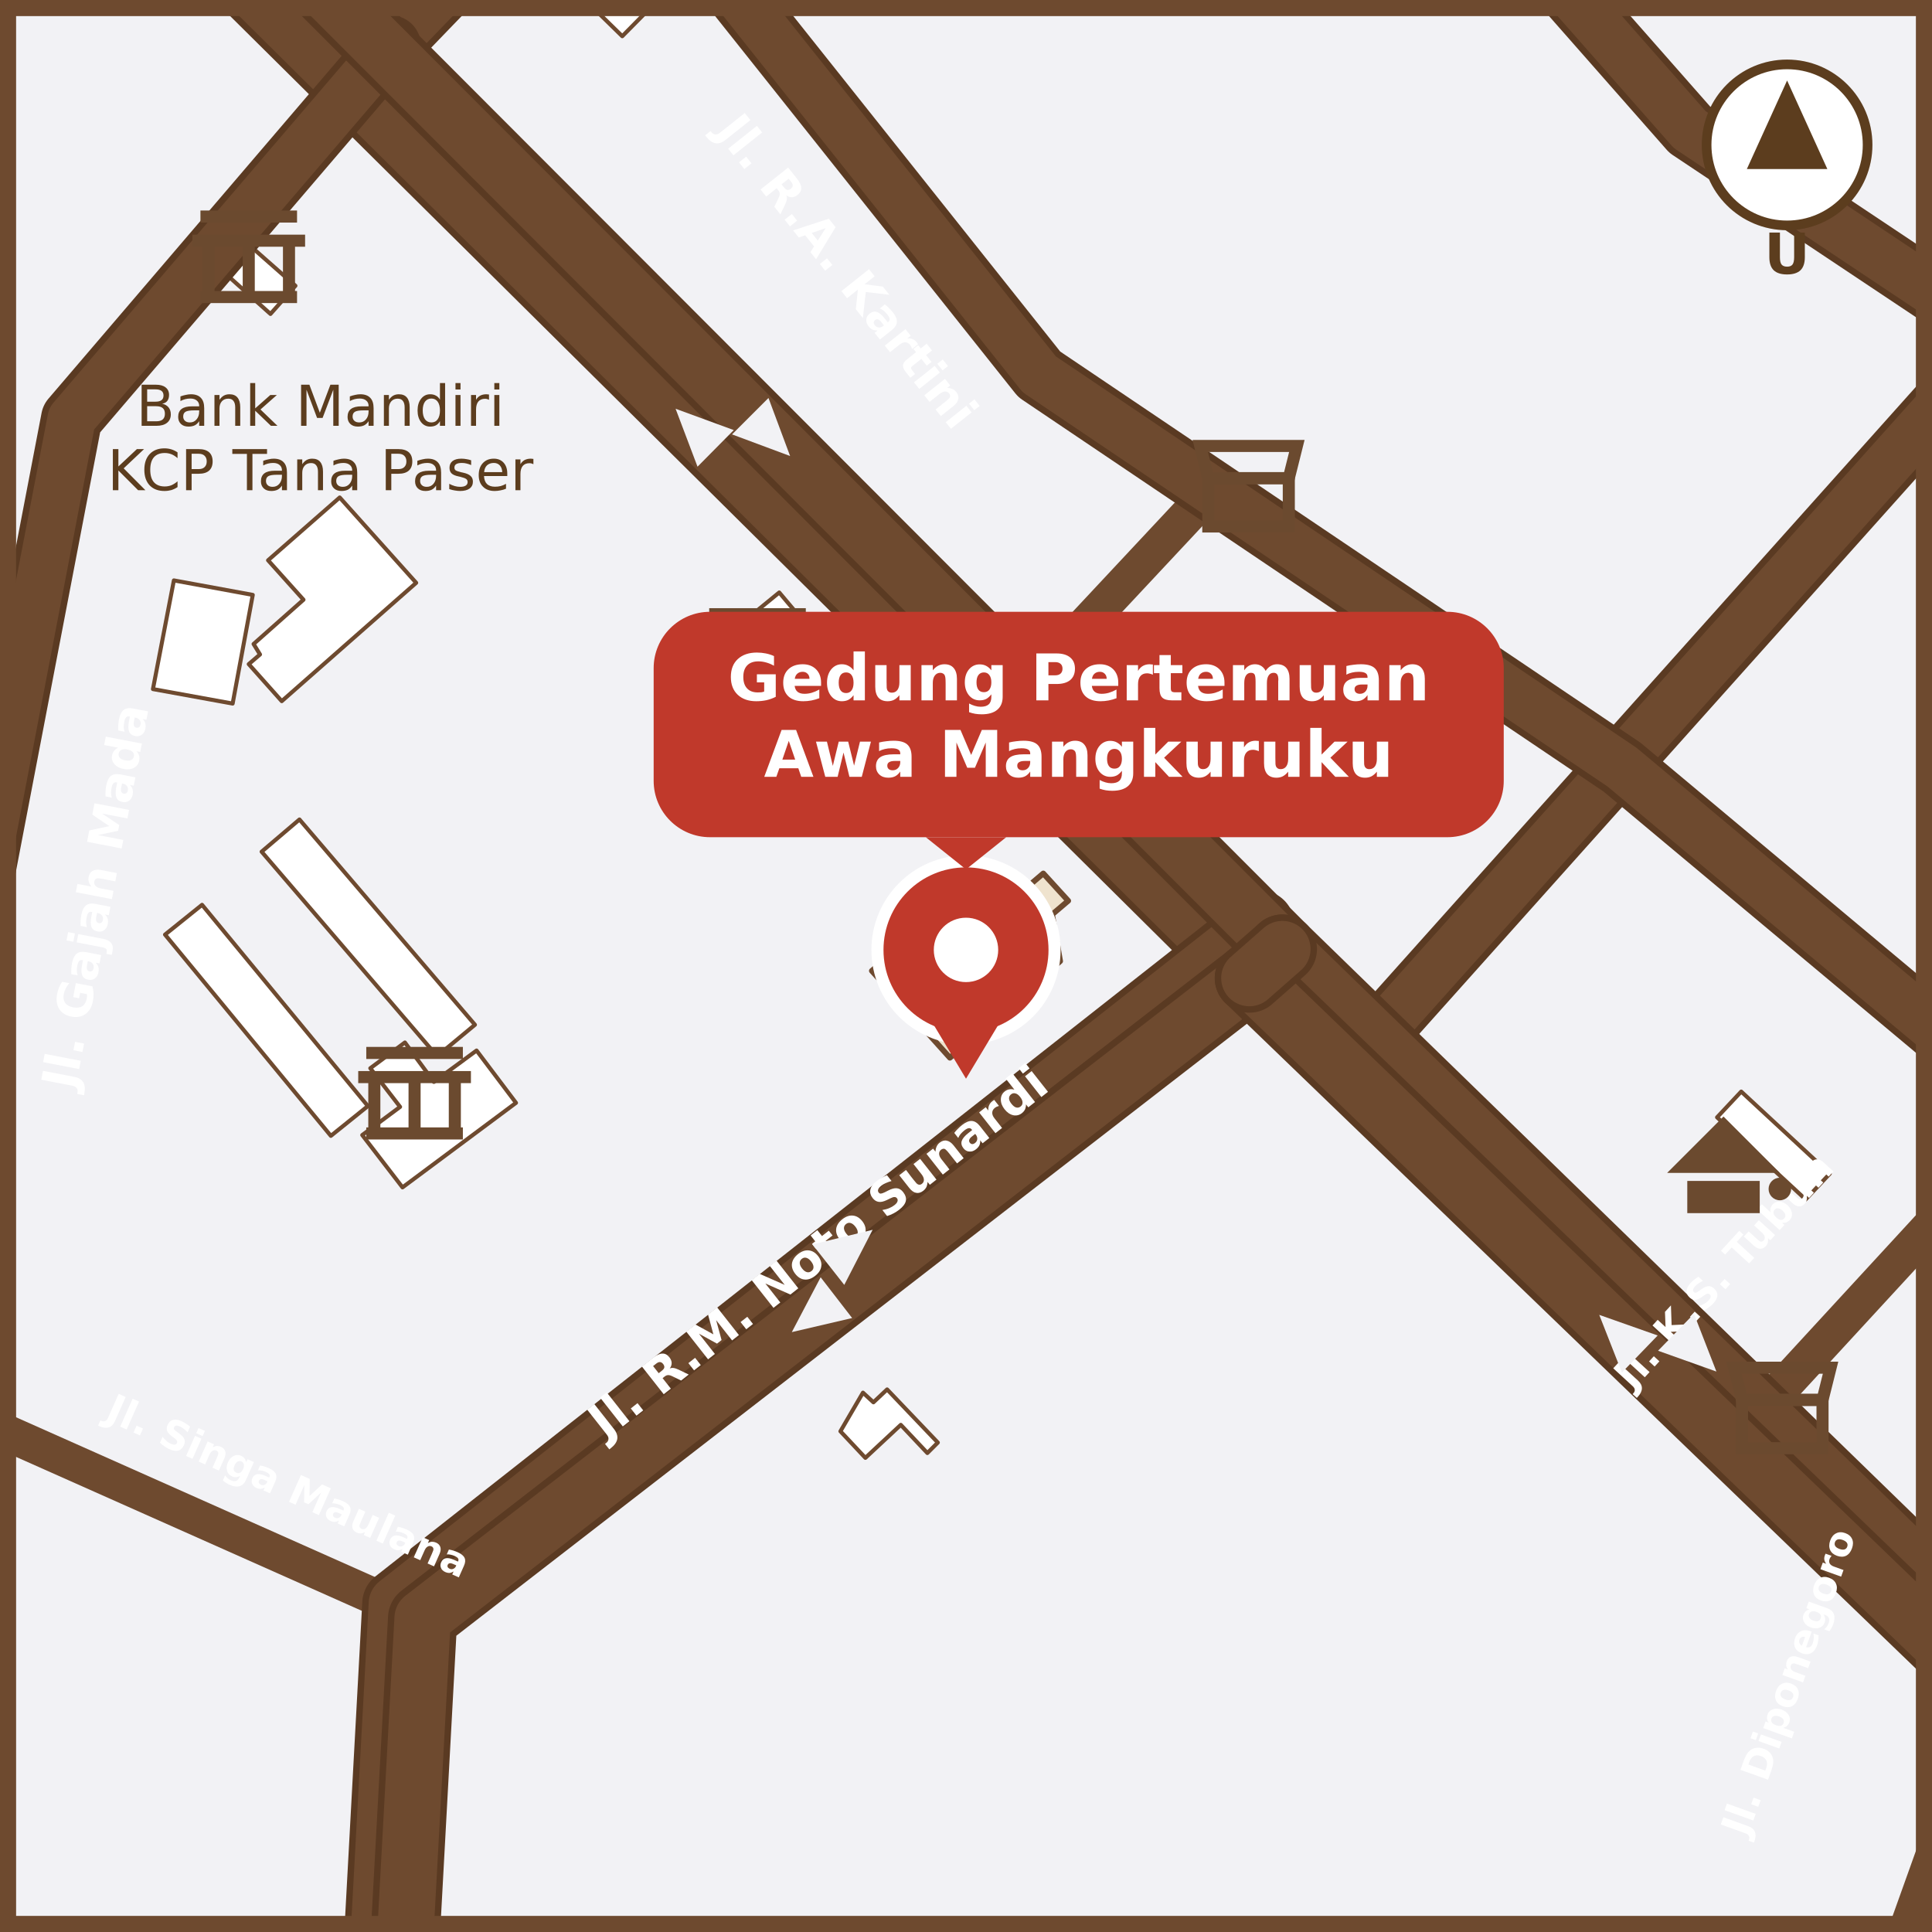
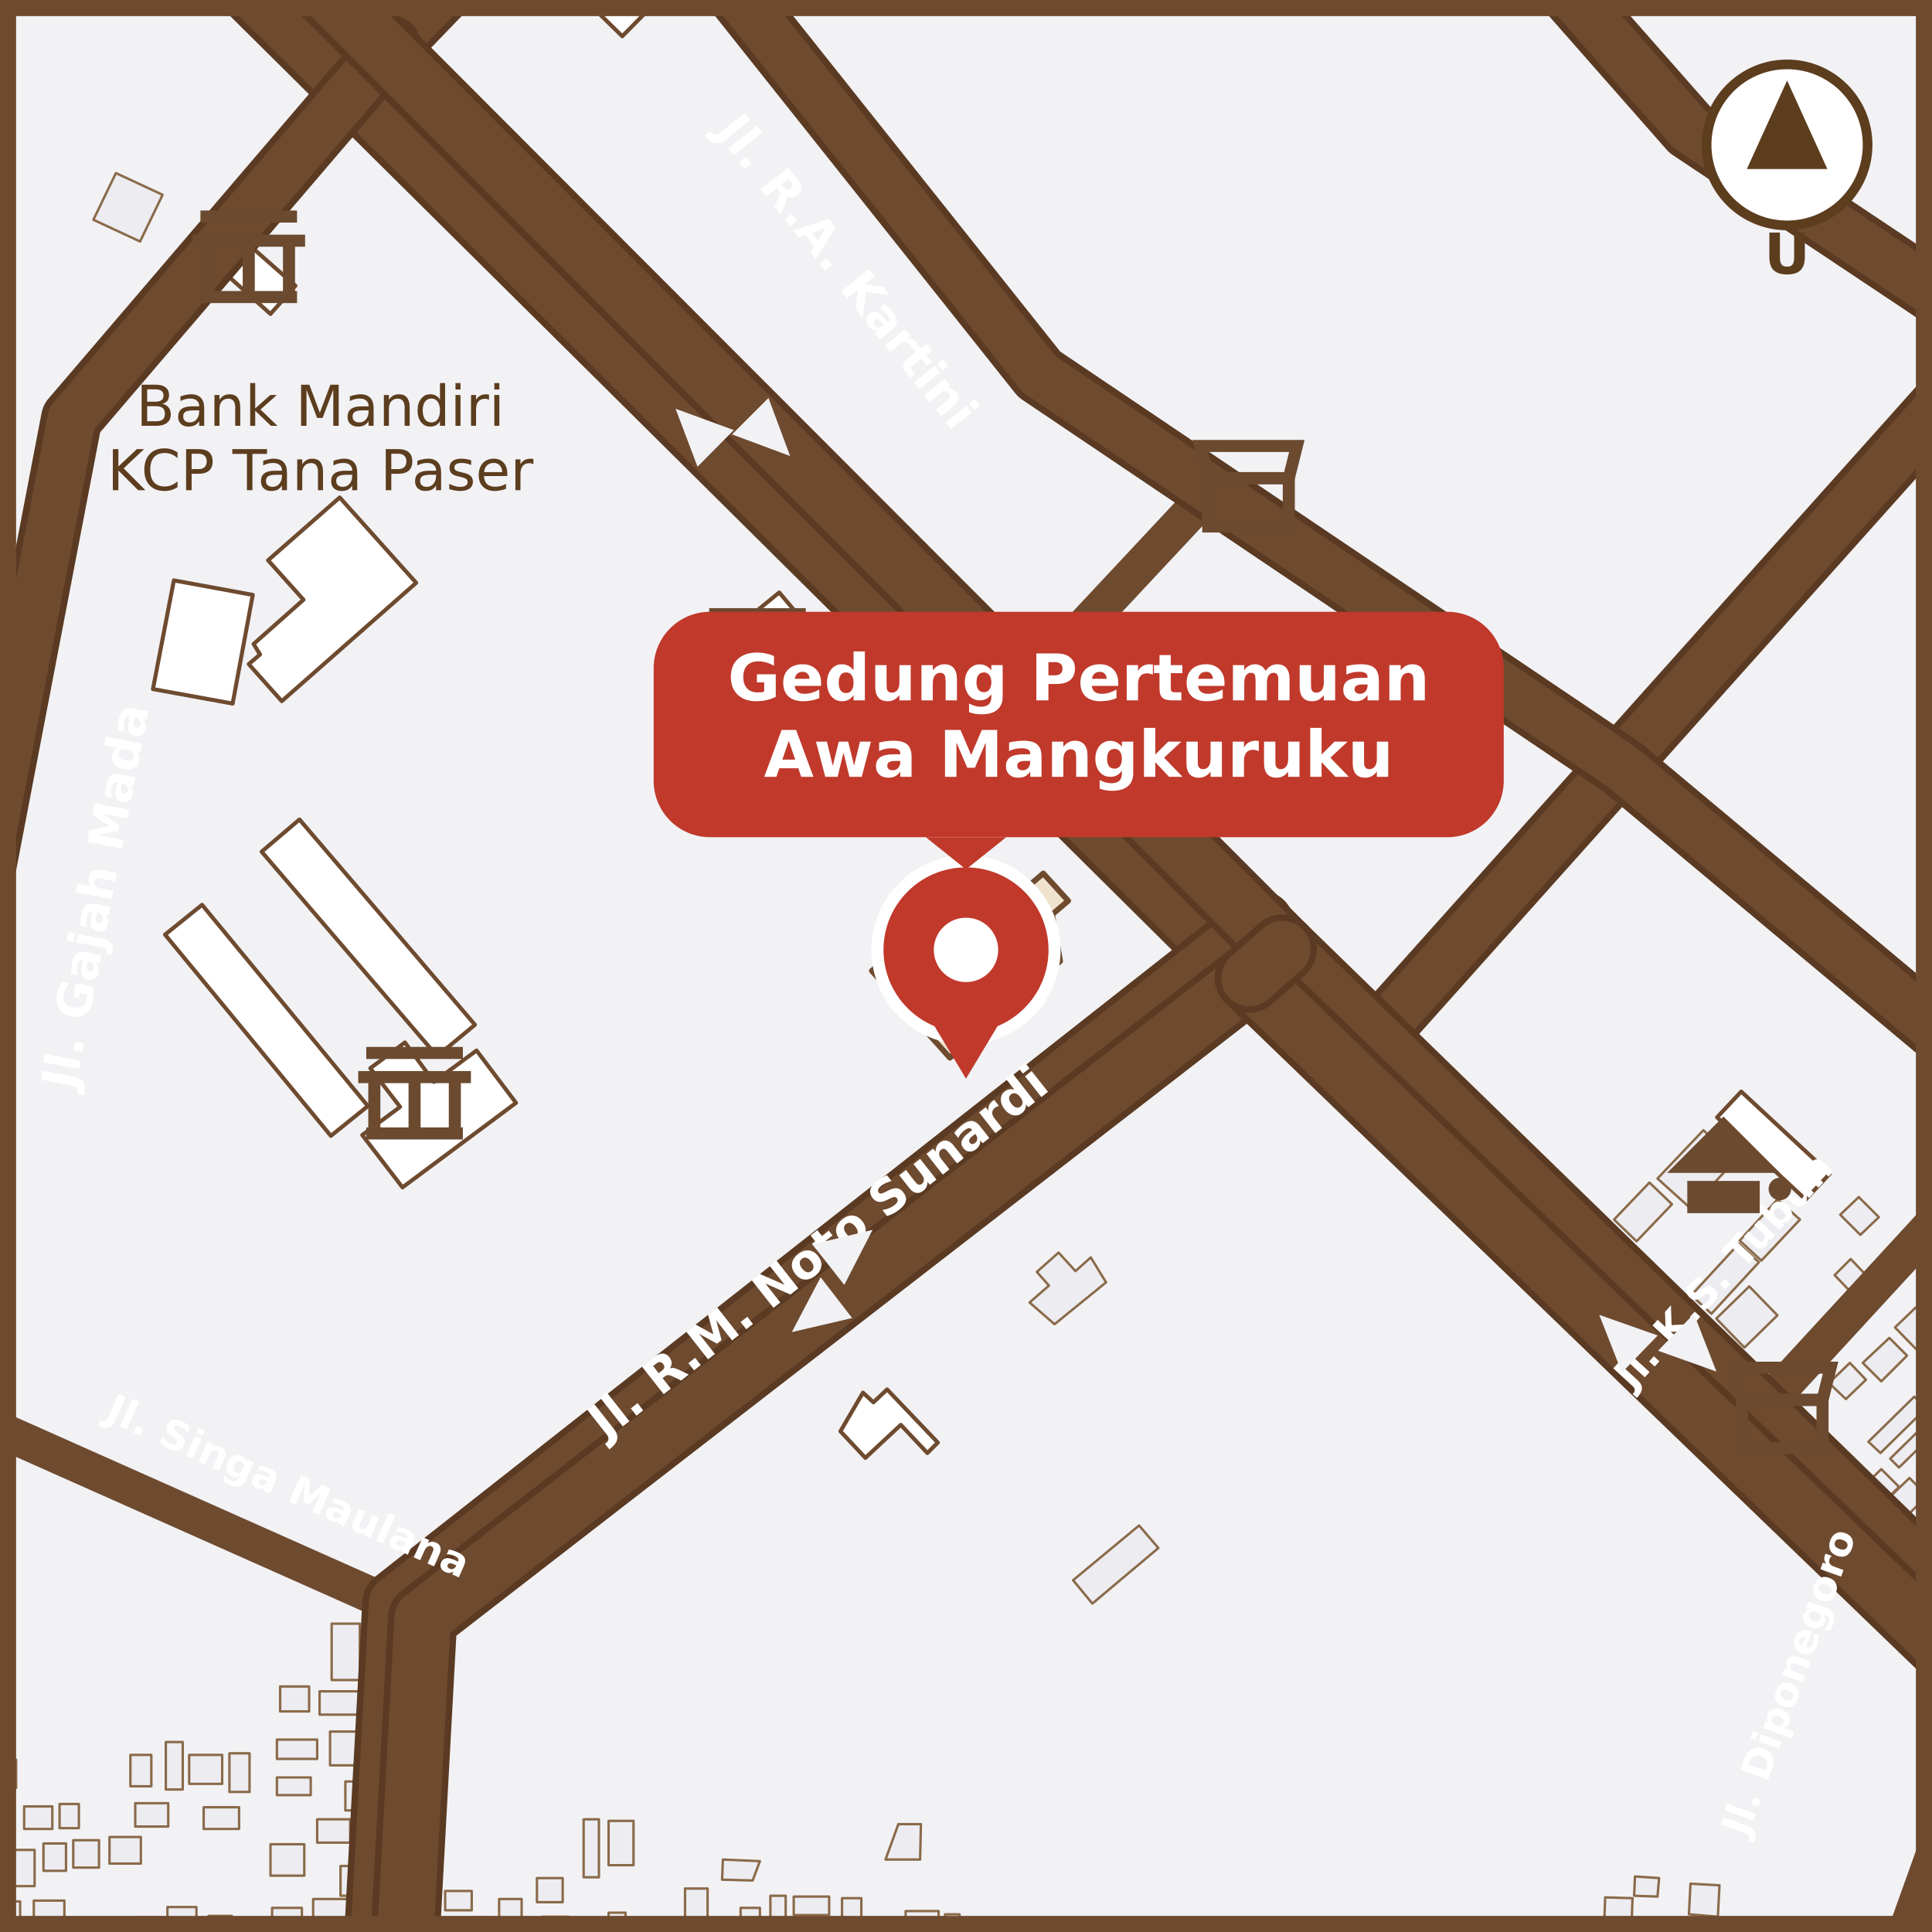
<svg xmlns="http://www.w3.org/2000/svg" viewBox="0 0 240 240" width="240" height="240">
  <rect x="0" y="0" width="240" height="240" fill="#F2F2F5" />
-   <polygon points="127.6,110.2 129.6,108.5 132.7,111.9 130.7,113.6 131.7,119.4 118.0,131.4 108.3,120.6 121.9,108.7 126.1,108.5 127.6,110.2" fill="#EFE3CE" stroke="#6E4A2F" stroke-width="0.7" stroke-linejoin="round" />
+   <polygon points="127.9,161.8 130.3,159.7 128.8,158.0 131.5,155.6 133.6,157.9 135.5,156.2 137.4,159.3 131.0,164.5 127.9,161.8" fill="#ECECF1" stroke="#8A6A4A" stroke-width="0.3" stroke-linejoin="round" />
+   <polygon points="143.9,192.3 141.5,189.5 133.3,196.3 135.7,199.2 143.9,192.3" fill="#ECECF1" stroke="#8A6A4A" stroke-width="0.3" stroke-linejoin="round" />
+   <polygon points="204.9,146.9 207.7,149.6 203.3,154.2 200.5,151.5 204.9,146.9" fill="#ECECF1" stroke="#8A6A4A" stroke-width="0.3" stroke-linejoin="round" />
+   <polygon points="215.6,144.1 210.0,150.1 205.9,146.4 211.6,140.4 215.6,144.1" fill="#ECECF1" stroke="#8A6A4A" stroke-width="0.3" stroke-linejoin="round" />
+   <polygon points="216.0,154.5 218.5,156.8 212.6,163.2 210.1,160.9 216.0,154.5" fill="#ECECF1" stroke="#8A6A4A" stroke-width="0.3" stroke-linejoin="round" />
+   <polygon points="216.1,154.1 220.8,149.0 223.6,151.5 218.8,156.6 216.1,154.1" fill="#ECECF1" stroke="#8A6A4A" stroke-width="0.3" stroke-linejoin="round" />
+   <polygon points="213.2,163.8 217.3,159.8 220.8,163.4 216.7,167.4 213.2,163.8" fill="#ECECF1" stroke="#8A6A4A" stroke-width="0.3" stroke-linejoin="round" />
+   <polygon points="111.6,226.6 110.0,231.0 114.3,231.0 114.4,226.6 111.6,226.6" fill="#ECECF1" stroke="#8A6A4A" stroke-width="0.3" stroke-linejoin="round" />
+   <polygon points="41.2,201.7 44.7,201.7 44.7,208.7 41.2,208.7 41.2,201.7" fill="#ECECF1" stroke="#8A6A4A" stroke-width="0.3" stroke-linejoin="round" />
+   <polygon points="230.9,148.7 233.4,151.2 231.1,153.4 228.6,150.9 230.9,148.7" fill="#ECECF1" stroke="#8A6A4A" stroke-width="0.3" stroke-linejoin="round" />
+   <polygon points="93.5,233.6 94.4,231.2 89.8,231.0 89.7,233.5 93.5,233.6" fill="#ECECF1" stroke="#8A6A4A" stroke-width="0.3" stroke-linejoin="round" />
+   <polygon points="229.9,156.4 232.1,158.7 230.1,160.7 227.9,158.4 229.9,156.4" fill="#ECECF1" stroke="#8A6A4A" stroke-width="0.3" stroke-linejoin="round" />
+   <polygon points="75.6,226.2 78.7,226.2 78.7,231.7 75.6,231.7 75.6,226.2" fill="#ECECF1" stroke="#8A6A4A" stroke-width="0.3" stroke-linejoin="round" />
+   <polygon points="98.6,235.6 103.0,235.6 103.0,237.9 98.6,237.9 98.6,235.6" fill="#ECECF1" stroke="#8A6A4A" stroke-width="0.3" stroke-linejoin="round" />
+   <polygon points="104.6,235.8 107.0,235.8 107.0,240.3 104.6,240.3 104.6,235.8" fill="#ECECF1" stroke="#8A6A4A" stroke-width="0.3" stroke-linejoin="round" />
+   <polygon points="72.5,226.0 74.4,226.0 74.4,233.2 72.5,233.2 72.5,226.0" fill="#ECECF1" stroke="#8A6A4A" stroke-width="0.3" stroke-linejoin="round" />
+   <polygon points="117.4,237.8 119.2,237.8 119.2,242.7 117.4,242.7 117.4,237.8" fill="#ECECF1" stroke="#8A6A4A" stroke-width="0.3" stroke-linejoin="round" />
+   <polygon points="39.7,210.1 45.1,210.1 45.1,213.0 39.7,213.0 39.7,210.1" fill="#ECECF1" stroke="#8A6A4A" stroke-width="0.3" stroke-linejoin="round" />
+   <polygon points="95.7,235.5 97.6,235.5 97.6,241.8 95.7,241.8 95.7,235.5" fill="#ECECF1" stroke="#8A6A4A" stroke-width="0.3" stroke-linejoin="round" />
+   <polygon points="229.8,169.3 231.8,171.4 229.3,173.8 227.2,171.8 229.8,169.3" fill="#ECECF1" stroke="#8A6A4A" stroke-width="0.3" stroke-linejoin="round" />
+   <polygon points="85.1,234.6 87.9,234.6 87.9,239.8 85.1,239.8 85.1,234.6" fill="#ECECF1" stroke="#8A6A4A" stroke-width="0.3" stroke-linejoin="round" />
+   <polygon points="112.5,237.4 116.6,237.4 116.6,248.4 112.5,248.4 112.5,237.4" fill="#ECECF1" stroke="#8A6A4A" stroke-width="0.3" stroke-linejoin="round" />
+   <polygon points="92.0,237.0 94.4,237.0 94.4,241.9 92.0,241.9 92.0,237.0" fill="#ECECF1" stroke="#8A6A4A" stroke-width="0.3" stroke-linejoin="round" />
+   <polygon points="34.8,209.5 38.4,209.5 38.4,212.6 34.8,212.6 34.8,209.5" fill="#ECECF1" stroke="#8A6A4A" stroke-width="0.3" stroke-linejoin="round" />
+   <polygon points="41.0,215.1 45.8,215.1 45.8,219.3 41.0,219.3 41.0,215.1" fill="#ECECF1" stroke="#8A6A4A" stroke-width="0.3" stroke-linejoin="round" />
+   <polygon points="234.7,166.2 236.9,168.4 233.7,171.6 231.4,169.3 234.7,166.2" fill="#ECECF1" stroke="#8A6A4A" stroke-width="0.3" stroke-linejoin="round" />
+   <polygon points="66.7,233.3 69.9,233.3 69.9,236.3 66.7,236.3 66.7,233.3" fill="#ECECF1" stroke="#8A6A4A" stroke-width="0.3" stroke-linejoin="round" />
+   <polygon points="238.0,162.4 241.9,166.4 239.3,168.9 235.4,164.9 238.0,162.4" fill="#ECECF1" stroke="#8A6A4A" stroke-width="0.3" stroke-linejoin="round" />
+   <polygon points="80.2,239.3 82.5,239.3 82.5,243.7 80.2,243.7 80.2,239.3" fill="#ECECF1" stroke="#8A6A4A" stroke-width="0.3" stroke-linejoin="round" />
+   <polygon points="75.6,237.6 77.7,237.6 77.7,242.4 75.6,242.4 75.6,237.6" fill="#ECECF1" stroke="#8A6A4A" stroke-width="0.3" stroke-linejoin="round" />
+   <polygon points="42.9,221.3 45.0,221.3 45.0,224.9 42.9,224.9 42.9,221.3" fill="#ECECF1" stroke="#8A6A4A" stroke-width="0.3" stroke-linejoin="round" />
+   <polygon points="34.4,216.1 39.4,216.1 39.4,218.5 34.4,218.5 34.4,216.1" fill="#ECECF1" stroke="#8A6A4A" stroke-width="0.3" stroke-linejoin="round" />
+   <polygon points="237.8,173.5 239.3,174.9 233.6,180.5 232.1,179.1 237.8,173.5" fill="#ECECF1" stroke="#8A6A4A" stroke-width="0.3" stroke-linejoin="round" />
+   <polygon points="62.0,235.9 64.8,235.9 64.8,239.5 62.0,239.5 62.0,235.9" fill="#ECECF1" stroke="#8A6A4A" stroke-width="0.3" stroke-linejoin="round" />
+   <polygon points="233.7,182.5 235.9,184.7 232.7,187.9 230.4,185.7 233.7,182.5" fill="#ECECF1" stroke="#8A6A4A" stroke-width="0.3" stroke-linejoin="round" />
+   <polygon points="67.4,238.1 70.6,238.1 70.6,242.8 67.4,242.8 67.4,238.1" fill="#ECECF1" stroke="#8A6A4A" stroke-width="0.3" stroke-linejoin="round" />
+   <polygon points="34.4,220.8 38.6,220.8 38.6,223.0 34.4,223.0 34.4,220.8" fill="#ECECF1" stroke="#8A6A4A" stroke-width="0.3" stroke-linejoin="round" />
+   <polygon points="239.5,176.6 240.6,177.7 235.9,182.3 234.8,181.2 239.5,176.6" fill="#ECECF1" stroke="#8A6A4A" stroke-width="0.3" stroke-linejoin="round" />
+   <polygon points="55.3,234.9 58.6,234.9 58.6,237.3 55.3,237.3 55.3,234.9" fill="#ECECF1" stroke="#8A6A4A" stroke-width="0.3" stroke-linejoin="round" />
+   <polygon points="39.4,226.0 43.5,226.0 43.5,228.9 39.4,228.9 39.4,226.0" fill="#ECECF1" stroke="#8A6A4A" stroke-width="0.3" stroke-linejoin="round" />
+   <polygon points="237.2,183.6 239.4,185.8 236.3,188.9 234.1,186.6 237.2,183.6" fill="#ECECF1" stroke="#8A6A4A" stroke-width="0.3" stroke-linejoin="round" />
+   <polygon points="28.5,217.8 31.0,217.8 31.0,222.6 28.5,222.6 28.5,217.8" fill="#ECECF1" stroke="#8A6A4A" stroke-width="0.3" stroke-linejoin="round" />
+   <polygon points="58.2,238.2 61.0,238.2 61.0,246.7 58.2,246.7 58.2,238.2" fill="#ECECF1" stroke="#8A6A4A" stroke-width="0.3" stroke-linejoin="round" />
+   <polygon points="42.3,231.8 46.1,231.8 46.1,235.5 42.3,235.5 42.3,231.8" fill="#ECECF1" stroke="#8A6A4A" stroke-width="0.3" stroke-linejoin="round" />
+   <polygon points="23.5,218.0 27.6,218.0 27.6,221.6 23.5,221.6 23.5,218.0" fill="#ECECF1" stroke="#8A6A4A" stroke-width="0.3" stroke-linejoin="round" />
+   <polygon points="33.6,229.1 37.8,229.1 37.8,233.0 33.6,233.0 33.6,229.1" fill="#ECECF1" stroke="#8A6A4A" stroke-width="0.3" stroke-linejoin="round" />
+   <polygon points="242.6,185.0 245.4,187.9 239.9,193.3 237.1,190.5 242.6,185.0" fill="#ECECF1" stroke="#8A6A4A" stroke-width="0.3" stroke-linejoin="round" />
+   <polygon points="20.6,216.4 22.7,216.4 22.7,222.3 20.6,222.3 20.6,216.4" fill="#ECECF1" stroke="#8A6A4A" stroke-width="0.3" stroke-linejoin="round" />
+   <polygon points="25.3,224.5 29.7,224.5 29.7,227.2 25.3,227.2 25.3,224.5" fill="#ECECF1" stroke="#8A6A4A" stroke-width="0.3" stroke-linejoin="round" />
+   <polygon points="14.4,21.5 11.6,27.3 17.4,30.0 20.2,24.2 14.4,21.5" fill="#ECECF1" stroke="#8A6A4A" stroke-width="0.3" stroke-linejoin="round" />
+   <polygon points="38.9,235.9 43.2,235.9 43.2,240.2 38.9,240.2 38.9,235.9" fill="#ECECF1" stroke="#8A6A4A" stroke-width="0.3" stroke-linejoin="round" />
+   <polygon points="203.0,235.5 203.1,233.1 206.1,233.3 205.9,235.6 203.0,235.5" fill="#ECECF1" stroke="#8A6A4A" stroke-width="0.3" stroke-linejoin="round" />
+   <polygon points="199.3,238.4 199.4,235.7 202.8,235.8 202.7,238.5 199.3,238.4" fill="#ECECF1" stroke="#8A6A4A" stroke-width="0.3" stroke-linejoin="round" />
+   <polygon points="16.2,218.0 18.8,218.0 18.8,221.9 16.2,221.9 16.2,218.0" fill="#ECECF1" stroke="#8A6A4A" stroke-width="0.3" stroke-linejoin="round" />
+   <polygon points="33.8,237.0 37.5,237.0 37.5,239.3 33.8,239.3 33.8,237.0" fill="#ECECF1" stroke="#8A6A4A" stroke-width="0.3" stroke-linejoin="round" />
+   <polygon points="16.8,224.0 20.9,224.0 20.9,226.9 16.8,226.9 16.8,224.0" fill="#ECECF1" stroke="#8A6A4A" stroke-width="0.3" stroke-linejoin="round" />
+   <polygon points="210.0,234.0 213.6,234.2 213.4,238.1 209.8,237.8 210.0,234.0" fill="#ECECF1" stroke="#8A6A4A" stroke-width="0.3" stroke-linejoin="round" />
+   <polygon points="25.9,238.0 28.8,238.0 28.8,242.0 25.9,242.0 25.9,238.0" fill="#ECECF1" stroke="#8A6A4A" stroke-width="0.3" stroke-linejoin="round" />
+   <polygon points="13.6,228.2 17.5,228.2 17.5,231.5 13.6,231.5 13.6,228.2" fill="#ECECF1" stroke="#8A6A4A" stroke-width="0.3" stroke-linejoin="round" />
+   <polygon points="7.4,224.1 9.8,224.1 9.8,227.1 7.4,227.1 7.4,224.1" fill="#ECECF1" stroke="#8A6A4A" stroke-width="0.3" stroke-linejoin="round" />
+   <polygon points="20.8,236.9 24.4,236.9 24.4,246.4 20.8,246.4 20.8,236.9" fill="#ECECF1" stroke="#8A6A4A" stroke-width="0.3" stroke-linejoin="round" />
+   <polygon points="9.1,228.6 12.3,228.6 12.3,232.0 9.1,232.0 9.1,228.6" fill="#ECECF1" stroke="#8A6A4A" stroke-width="0.3" stroke-linejoin="round" />
+   <polygon points="-0.2,218.6 2.0,218.6 2.0,222.1 -0.2,222.1 -0.2,218.6" fill="#ECECF1" stroke="#8A6A4A" stroke-width="0.3" stroke-linejoin="round" />
+   <polygon points="3.0,224.4 6.5,224.4 6.5,227.2 3.0,227.2 3.0,224.4" fill="#ECECF1" stroke="#8A6A4A" stroke-width="0.3" stroke-linejoin="round" />
+   <polygon points="5.4,229.0 8.2,229.0 8.2,232.4 5.4,232.4 5.4,229.0" fill="#ECECF1" stroke="#8A6A4A" stroke-width="0.3" stroke-linejoin="round" />
+   <polygon points="16.7,238.2 19.9,238.2 19.9,245.9 16.7,245.9 16.7,238.2" fill="#ECECF1" stroke="#8A6A4A" stroke-width="0.3" stroke-linejoin="round" />
+   <polygon points="-1.4,229.8 4.3,229.8 4.3,234.3 -1.4,234.3 -1.4,229.8" fill="#ECECF1" stroke="#8A6A4A" stroke-width="0.3" stroke-linejoin="round" />
+   <polygon points="4.2,236.1 8.0,236.1 8.0,238.9 4.2,238.9 4.2,236.1" fill="#ECECF1" stroke="#8A6A4A" stroke-width="0.3" stroke-linejoin="round" />
+   <polygon points="0.2,236.2 2.5,236.2 2.5,239.5 0.2,239.5 0.2,236.2" fill="#ECECF1" stroke="#8A6A4A" stroke-width="0.3" stroke-linejoin="round" />
+   <polygon points="4.1,240.0 6.8,240.0 6.8,245.4 4.1,245.4 4.1,240.0" fill="#ECECF1" stroke="#8A6A4A" stroke-width="0.3" stroke-linejoin="round" />
  <polygon points="33.3,69.6 42.2,61.8 51.7,72.4 35.0,87.1 30.9,82.5 32.3,81.3 31.5,80.0 37.7,74.5 33.3,69.6" fill="#FFFFFF" stroke="#6E4A2F" stroke-width="0.5" stroke-linejoin="round" />
  <polygon points="32.5,105.8 54.3,131.2 59.0,127.3 37.2,101.8 32.5,105.8" fill="#FFFFFF" stroke="#6E4A2F" stroke-width="0.5" stroke-linejoin="round" />
  <polygon points="20.5,116.1 25.1,112.4 45.7,137.4 41.1,141.1 20.5,116.1" fill="#FFFFFF" stroke="#6E4A2F" stroke-width="0.5" stroke-linejoin="round" />
  <polygon points="45.0,141.0 50.0,147.5 64.1,137.0 59.2,130.5 53.9,134.4 50.3,129.5 46.0,132.7 49.7,137.5 45.0,141.0" fill="#FFFFFF" stroke="#6E4A2F" stroke-width="0.5" stroke-linejoin="round" />
  <polygon points="86.9,81.7 96.8,73.6 104.8,83.1 95.0,91.3 86.9,81.7" fill="#FFFFFF" stroke="#6E4A2F" stroke-width="0.5" stroke-linejoin="round" />
  <polygon points="76.1,-12.3 68.2,-4.4 77.3,4.5 85.2,-3.5 76.1,-12.3" fill="#FFFFFF" stroke="#6E4A2F" stroke-width="0.5" stroke-linejoin="round" />
  <polygon points="19.0,85.6 21.6,72.1 31.4,73.9 28.9,87.4 19.0,85.6" fill="#FFFFFF" stroke="#6E4A2F" stroke-width="0.5" stroke-linejoin="round" />
  <polygon points="213.3,138.8 216.3,135.6 227.3,145.8 224.3,149.0 213.3,138.8" fill="#FFFFFF" stroke="#6E4A2F" stroke-width="0.5" stroke-linejoin="round" />
  <polygon points="213.2,240.1 212.5,252.5 208.1,252.3 208.8,239.9 213.2,240.1" fill="#FFFFFF" stroke="#6E4A2F" stroke-width="0.5" stroke-linejoin="round" />
  <polygon points="203.1,239.8 202.4,252.2 198.0,251.9 198.7,239.5 203.1,239.8" fill="#FFFFFF" stroke="#6E4A2F" stroke-width="0.5" stroke-linejoin="round" />
  <polygon points="104.4,177.8 107.2,173.0 108.5,174.2 110.2,172.6 116.5,179.2 115.2,180.5 111.9,177.0 107.5,181.1 104.4,177.8" fill="#FFFFFF" stroke="#6E4A2F" stroke-width="0.5" stroke-linejoin="round" />
  <polygon points="29.1,28.8 26.0,32.2 33.6,39.0 36.7,35.5 29.1,28.8" fill="#FFFFFF" stroke="#6E4A2F" stroke-width="0.5" stroke-linejoin="round" />
+   <polygon points="127.6,110.2 129.6,108.5 132.7,111.9 130.7,113.6 131.7,119.4 118.0,131.4 108.3,120.6 121.9,108.7 126.1,108.5 127.6,110.2" fill="#EFE3CE" stroke="#6E4A2F" stroke-width="0.7" stroke-linejoin="round" />
  <path d="M255.6,211.6 L240.9,228.5 L231.7,254.2" fill="none" stroke="#6E4A2F" stroke-width="4.5" stroke-linecap="round" stroke-linejoin="round" />
  <path d="M149.7,61.7 L123.8,89.4" fill="none" stroke="#6E4A2F" stroke-width="4.5" stroke-linecap="round" stroke-linejoin="round" />
  <path d="M52.5,201.0 L-14.0,171.4" fill="none" stroke="#6E4A2F" stroke-width="4.5" stroke-linecap="round" stroke-linejoin="round" />
  <path d="M214.5,179.8 L252.8,138.2" fill="none" stroke="#6E4A2F" stroke-width="4.5" stroke-linecap="round" stroke-linejoin="round" />
  <path d="M155.2,121.5 L22.6,-10.0" fill="none" stroke="#5A3A22" stroke-width="8.6" stroke-linecap="round" stroke-linejoin="round" />
  <path d="M155.2,121.5 L22.6,-10.0" fill="none" stroke="#6E4A2F" stroke-width="7" stroke-linecap="round" stroke-linejoin="round" />
  <path d="M170.7,129.0 L248.6,41.9" fill="none" stroke="#5A3A22" stroke-width="7.6" stroke-linecap="round" stroke-linejoin="round" />
  <path d="M170.7,129.0 L248.6,41.9" fill="none" stroke="#6E4A2F" stroke-width="6" stroke-linecap="round" stroke-linejoin="round" />
  <path d="M64.8,-11.2 L48.5,5.7" fill="none" stroke="#5A3A22" stroke-width="7.6" stroke-linecap="round" stroke-linejoin="round" />
  <path d="M64.8,-11.2 L48.5,5.7" fill="none" stroke="#6E4A2F" stroke-width="6" stroke-linecap="round" stroke-linejoin="round" />
  <path d="M252.8,138.2 L201.5,95.3 L129.1,46.5 L78.1,-17.6" fill="none" stroke="#5A3A22" stroke-width="7.6" stroke-linecap="round" stroke-linejoin="round" />
  <path d="M252.8,138.2 L201.5,95.3 L129.1,46.5 L78.1,-17.6" fill="none" stroke="#6E4A2F" stroke-width="6" stroke-linecap="round" stroke-linejoin="round" />
  <path d="M48.5,5.7 L8.9,52.0 L-14.0,171.4" fill="none" stroke="#5A3A22" stroke-width="7.6" stroke-linecap="round" stroke-linejoin="round" />
  <path d="M48.5,5.7 L8.9,52.0 L-14.0,171.4" fill="none" stroke="#6E4A2F" stroke-width="6" stroke-linecap="round" stroke-linejoin="round" />
  <path d="M46.4,252.4 L49.3,199.2 L156.5,114.9" fill="none" stroke="#5A3A22" stroke-width="8.6" stroke-linecap="round" stroke-linejoin="round" />
  <path d="M46.4,252.4 L49.3,199.2 L156.5,114.9" fill="none" stroke="#6E4A2F" stroke-width="7" stroke-linecap="round" stroke-linejoin="round" />
  <path d="M248.6,41.9 L209.9,16.1 L186.4,-10.6" fill="none" stroke="#5A3A22" stroke-width="7.6" stroke-linecap="round" stroke-linejoin="round" />
  <path d="M248.6,41.9 L209.9,16.1 L186.4,-10.6" fill="none" stroke="#6E4A2F" stroke-width="6" stroke-linecap="round" stroke-linejoin="round" />
  <path d="M155.2,121.5 L52.5,201.0 L49.7,252.3" fill="none" stroke="#5A3A22" stroke-width="8.6" stroke-linecap="round" stroke-linejoin="round" />
  <path d="M155.2,121.5 L52.5,201.0 L49.7,252.3" fill="none" stroke="#6E4A2F" stroke-width="7" stroke-linecap="round" stroke-linejoin="round" />
  <path d="M27.0,-14.6 L159.3,117.9" fill="none" stroke="#5A3A22" stroke-width="8.6" stroke-linecap="round" stroke-linejoin="round" />
  <path d="M27.0,-14.6 L159.3,117.9" fill="none" stroke="#6E4A2F" stroke-width="7" stroke-linecap="round" stroke-linejoin="round" />
  <path d="M159.3,117.9 L257.1,213.0" fill="none" stroke="#5A3A22" stroke-width="8.6" stroke-linecap="round" stroke-linejoin="round" />
  <path d="M159.3,117.9 L257.1,213.0" fill="none" stroke="#6E4A2F" stroke-width="7" stroke-linecap="round" stroke-linejoin="round" />
  <path d="M252.2,215.0 L155.2,121.5" fill="none" stroke="#5A3A22" stroke-width="8.6" stroke-linecap="round" stroke-linejoin="round" />
  <path d="M252.2,215.0 L155.2,121.5" fill="none" stroke="#6E4A2F" stroke-width="7" stroke-linecap="round" stroke-linejoin="round" />
  <path d="M159.3,117.9 L155.2,121.5" fill="none" stroke="#5A3A22" stroke-width="8.6" stroke-linecap="round" stroke-linejoin="round" />
  <path d="M159.3,117.9 L155.2,121.5" fill="none" stroke="#6E4A2F" stroke-width="7" stroke-linecap="round" stroke-linejoin="round" />
  <text x="223.8" y="209.5" text-anchor="middle" transform="rotate(-70.2 223.8 209.5)" font-family="Verdana, DejaVu Sans, sans-serif" font-size="5" font-weight="bold" fill="white">Jl. Diponegoro</text>
  <text x="103.6" y="35.0" text-anchor="middle" transform="rotate(51.5 103.6 35.0)" font-family="Verdana, DejaVu Sans, sans-serif" font-size="6" font-weight="bold" fill="white">Jl. R.A. Kartini</text>
  <text x="13.9" y="111.7" text-anchor="middle" transform="rotate(-79.1 13.9 111.7)" font-family="Verdana, DejaVu Sans, sans-serif" font-size="6" font-weight="bold" fill="white">Jl. Gajah Mada</text>
  <text x="35.1" y="186.2" text-anchor="middle" transform="rotate(24.0 35.1 186.2)" font-family="Verdana, DejaVu Sans, sans-serif" font-size="5" font-weight="bold" fill="white">Jl. Singa Maulana</text>
  <text x="215.4" y="159.0" text-anchor="middle" transform="rotate(-47.5 215.4 159.0)" font-family="Verdana, DejaVu Sans, sans-serif" font-size="5" font-weight="bold" fill="white">Jl. K.S. Tubun</text>
  <text x="102.9" y="157.1" text-anchor="middle" transform="rotate(-38.2 102.9 157.1)" font-family="Verdana, DejaVu Sans, sans-serif" font-size="6" font-weight="bold" fill="white">Jl. R.M. Noto Sunardi</text>
  <g transform="translate(88.9 55.7) rotate(-135.3)">
    <polygon points="0,-3.2 7,0 0,3.2" fill="#F2F2F5" />
  </g>
  <g transform="translate(102.9 157.1) rotate(-38.2)">
    <polygon points="0,-3.2 7,0 0,3.2" fill="#F2F2F5" />
  </g>
  <g transform="translate(103.9 161.2) rotate(142.3)">
    <polygon points="0,-3.2 7,0 0,3.2" fill="#F2F2F5" />
  </g>
  <g transform="translate(93.2 51.7) rotate(45.0)">
    <polygon points="0,-3.2 7,0 0,3.2" fill="#F2F2F5" />
  </g>
  <g transform="translate(208.2 165.5) rotate(44.2)">
    <polygon points="0,-3.2 7,0 0,3.2" fill="#F2F2F5" />
  </g>
  <g transform="translate(203.7 168.2) rotate(-136.0)">
    <polygon points="0,-3.2 7,0 0,3.2" fill="#F2F2F5" />
  </g>
  <g stroke="#6B4A2F" stroke-width="1.5" fill="none">
    <path d="M88.1 86.3 H100.1 M89.1 86.3 V79.3 M94.1 86.3 V79.3 M99.1 86.3 V79.3 M87.1 79.3 H101.1 M88.1 76.3 H100.1" />
  </g>
  <g stroke="#6B4A2F" stroke-width="1.5" fill="none">
    <path d="M149.1 55.4 H161.1 L160.1 59.4 H150.1 Z" />
    <rect x="150.1" y="59.4" width="10" height="6" />
  </g>
  <g stroke="#6B4A2F" stroke-width="1.5" fill="none">
    <path d="M45.5 140.8 H57.5 M46.5 140.8 V133.8 M51.5 140.8 V133.8 M56.5 140.8 V133.8 M44.5 133.8 H58.5 M45.5 130.8 H57.5" />
  </g>
  <g fill="#6B4A2F">
    <polygon points="207.1,145.7 221.1,145.7 214.1,138.7" />
    <path d="M209.6 146.7 V150.7 H218.6 V146.7" />
    <circle cx="221.1" cy="147.7" r="1.4" />
  </g>
  <g stroke="#6B4A2F" stroke-width="1.5" fill="none">
    <path d="M215.4 169.9 H227.4 L226.4 173.9 H216.4 Z" />
    <rect x="216.4" y="173.9" width="10" height="6" />
  </g>
  <g stroke="#6B4A2F" stroke-width="1.5" fill="none">
    <path d="M24.9 36.9 H36.9 M25.9 36.9 V29.9 M30.9 36.9 V29.9 M35.9 36.9 V29.9 M23.9 29.9 H37.9 M24.9 26.9 H36.9" />
  </g>
  <text x="39.8" y="52.9" text-anchor="middle" font-family="Verdana, DejaVu Sans, sans-serif" font-size="7" fill="#5C3D1E">Bank Mandiri</text>
  <text x="39.8" y="60.9" text-anchor="middle" font-family="Verdana, DejaVu Sans, sans-serif" font-size="7" fill="#5C3D1E">KCP Tana Paser</text>
  <g>
    <ellipse cx="120.0" cy="118.0" rx="11" ry="11" fill="#C0392B" stroke="white" stroke-width="1.5" />
    <polygon points="114.0,124.0 126.0,124.0 120.0,134.0" fill="#C0392B" />
    <circle cx="120.0" cy="118.0" r="4" fill="white" />
  </g>
  <rect x="81.2" y="76.0" width="105.6" height="28.0" rx="7" fill="#C0392B" />
  <text x="134.0" y="87.0" text-anchor="middle" font-family="Verdana, DejaVu Sans, sans-serif" font-size="8" font-weight="bold" fill="white">Gedung Pertemuan</text>
  <text x="134.0" y="96.5" text-anchor="middle" font-family="Verdana, DejaVu Sans, sans-serif" font-size="8" font-weight="bold" fill="white">Awa Mangkuruku</text>
  <polygon points="115.0,104.0 125.0,104.0 120.0,108.0" fill="#C0392B" />
  <g>
    <circle cx="222" cy="18" r="10" fill="white" stroke="#5C3D1E" stroke-width="1.2" />
    <polygon points="222,10 217,21 227,21" fill="#5C3D1E" />
    <text x="222" y="34" text-anchor="middle" font-family="Verdana, DejaVu Sans, sans-serif" font-size="7" font-weight="bold" fill="#5C3D1E">U</text>
  </g>
  <rect x="1" y="1" width="238" height="238" fill="none" stroke="#6E4A2F" stroke-width="2" />
</svg>
